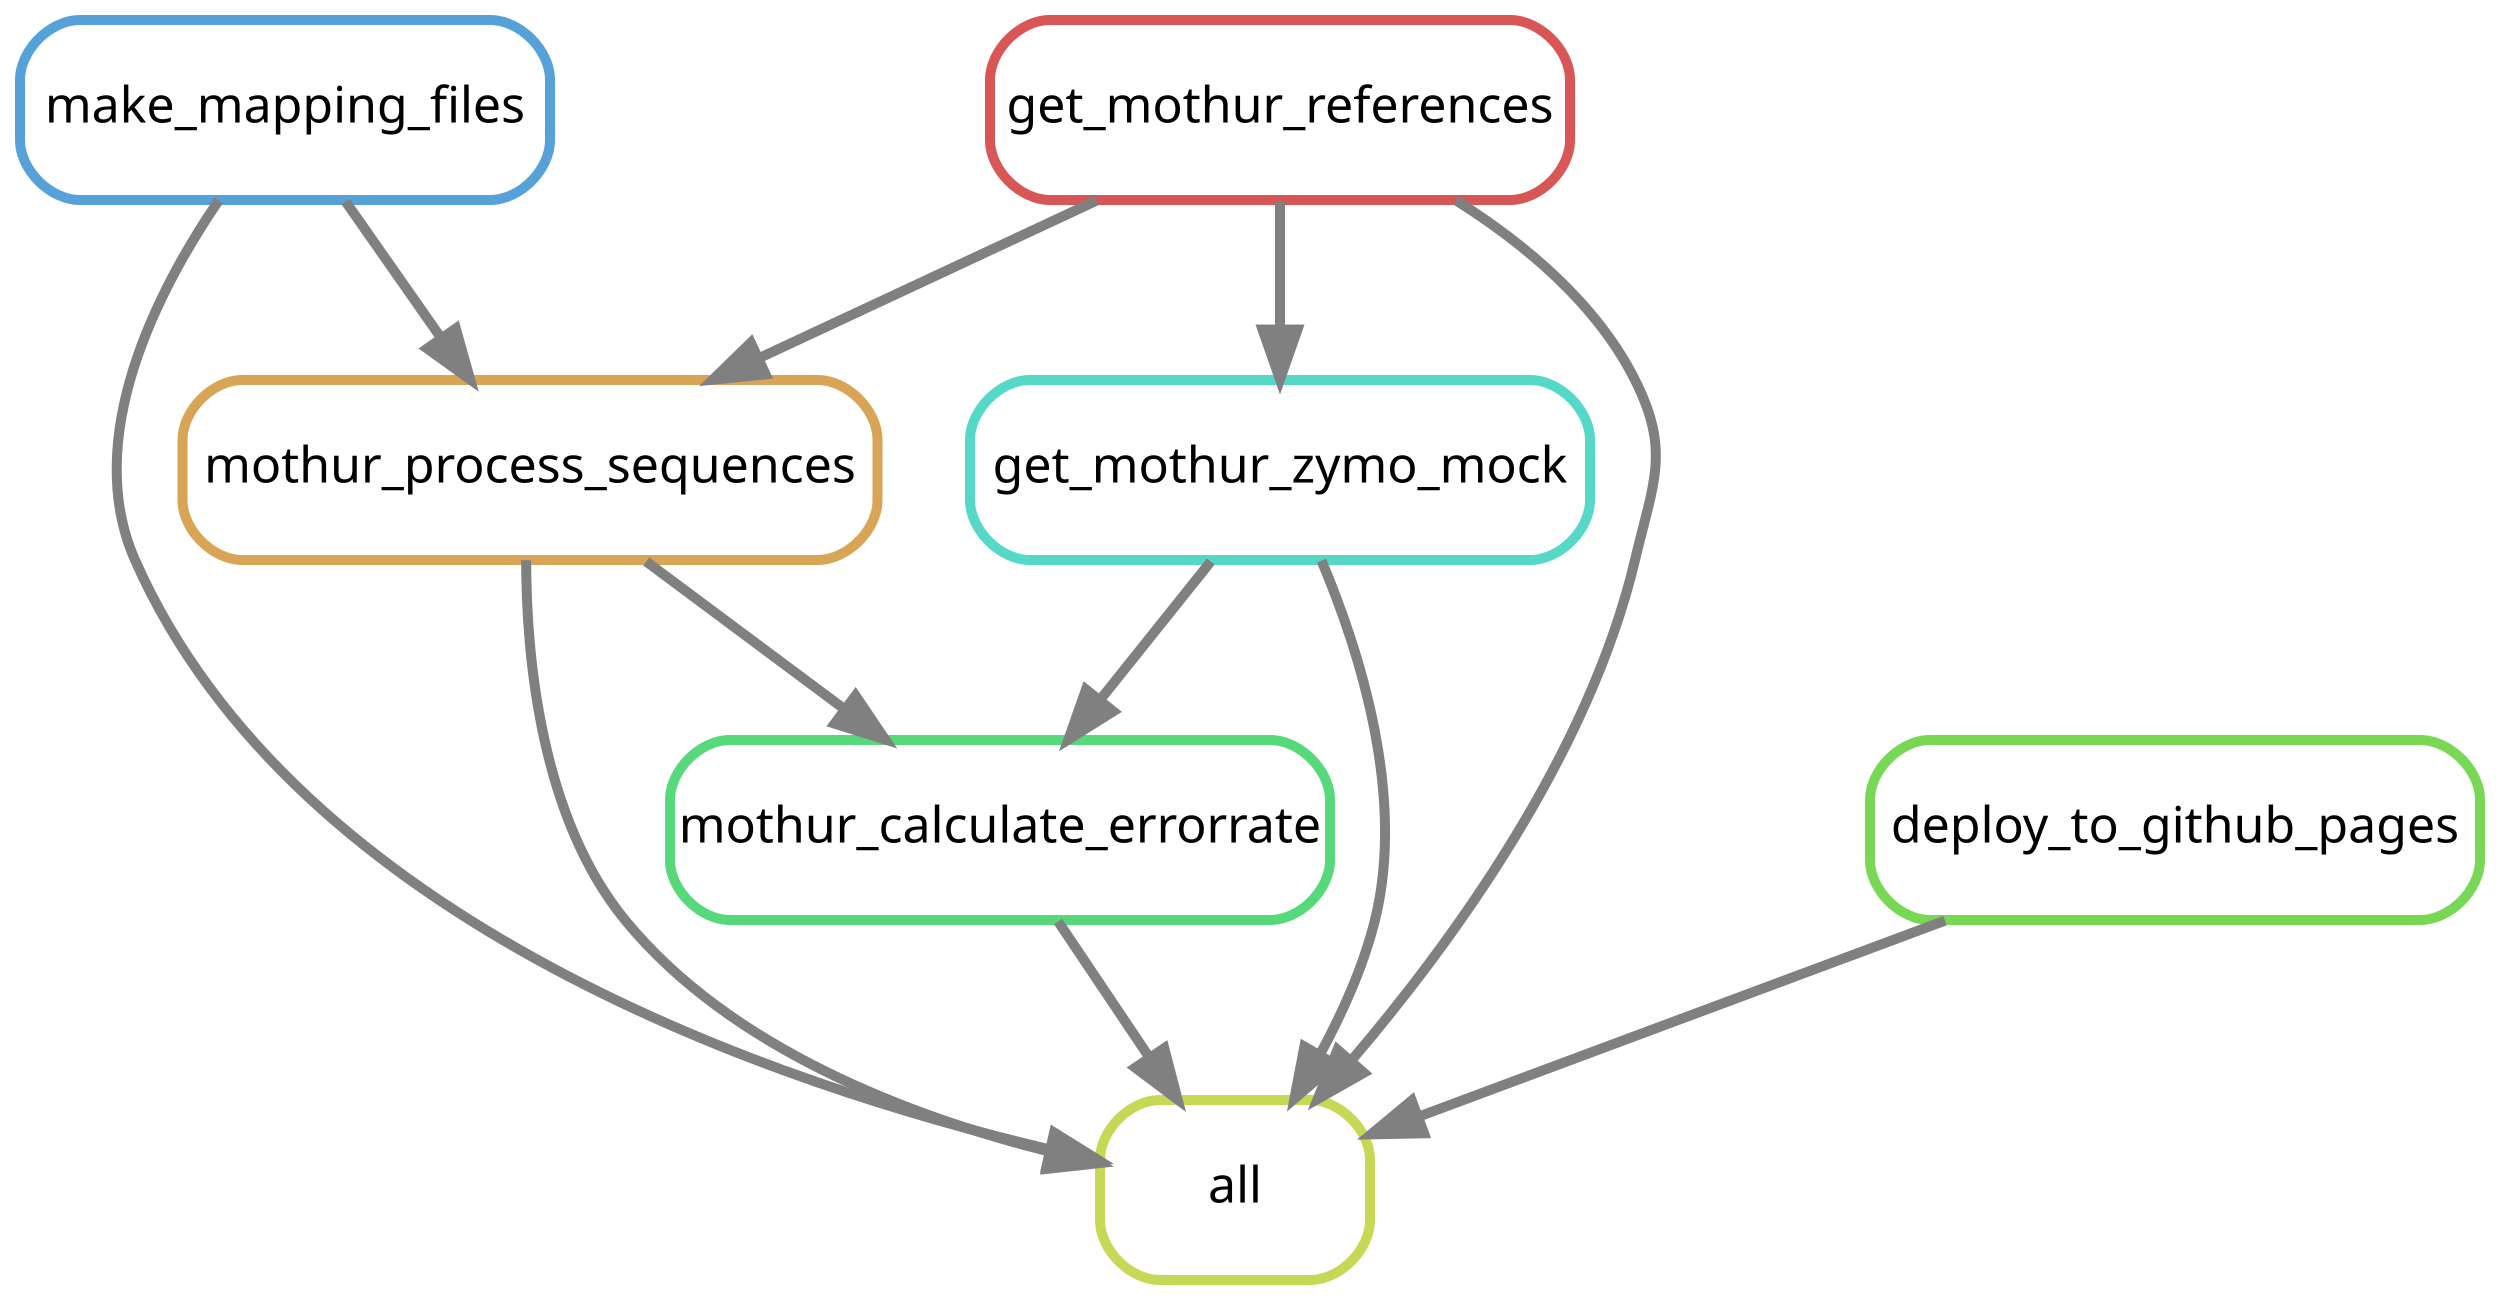
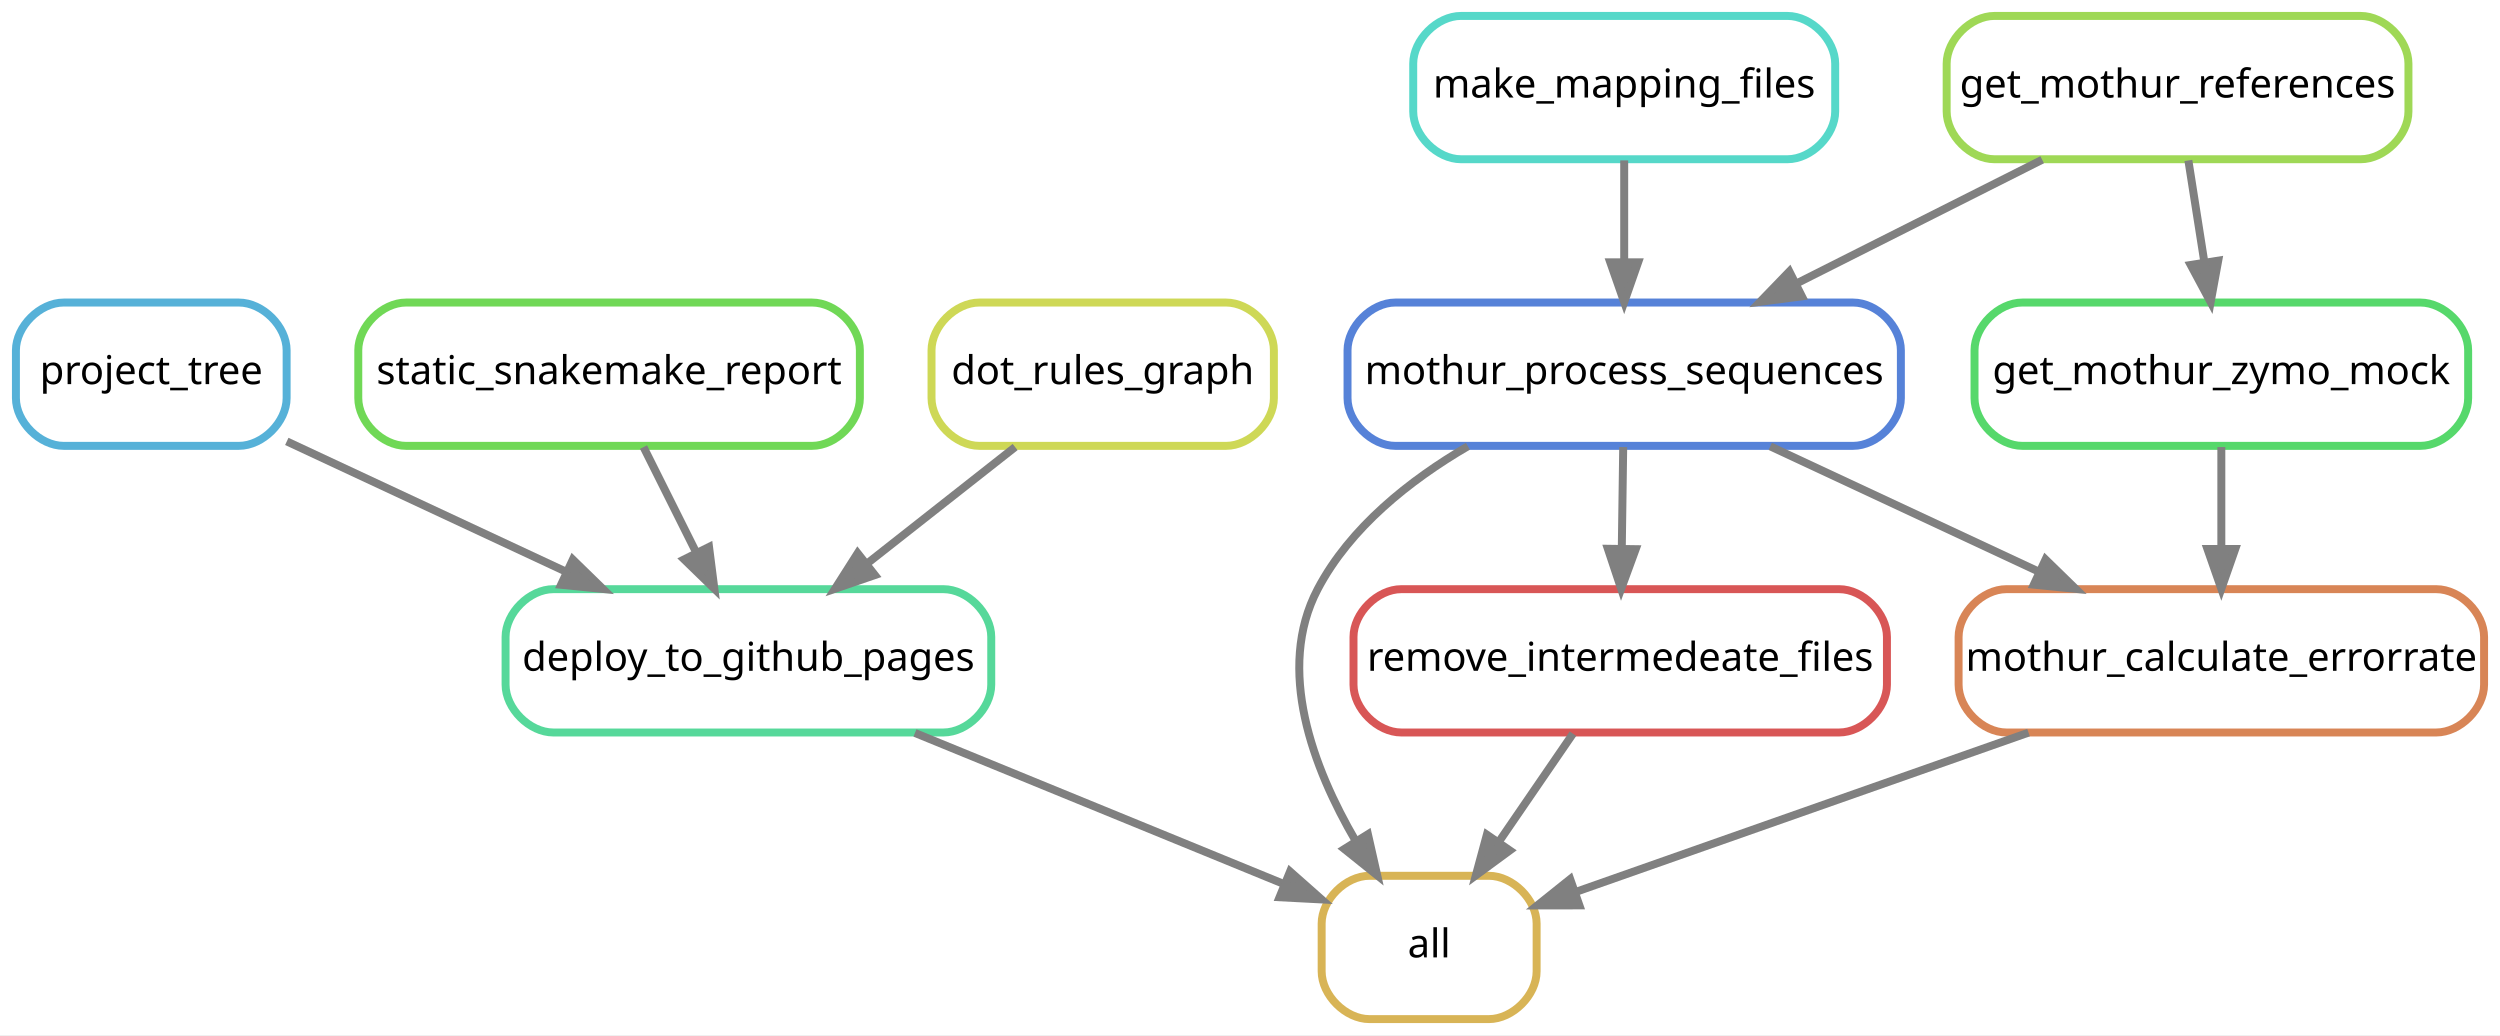
- <svg xmlns="http://www.w3.org/2000/svg" width="500pt" height="260pt" viewBox="0.00 0.00 500.00 260.00">
+ <svg xmlns="http://www.w3.org/2000/svg" width="628pt" height="260pt" viewBox="0.00 0.00 628.00 260.00">
  <g id="graph0" class="graph" transform="scale(1 1) rotate(0) translate(4 256)">
-     <polygon fill="white" stroke="none" points="-4,4 -4,-256 496,-256 496,4 -4,4" />
+     <polygon fill="white" stroke="none" points="-4,4 -4,-256 624,-256 624,4 -4,4" />
    <g id="node1" class="node">
-       <path fill="none" stroke="#c6d856" stroke-width="2" d="M258,-36C258,-36 228,-36 228,-36 222,-36 216,-30 216,-24 216,-24 216,-12 216,-12 216,-6 222,0 228,0 228,0 258,0 258,0 264,0 270,-6 270,-12 270,-12 270,-24 270,-24 270,-30 264,-36 258,-36" />
-       <text text-anchor="middle" x="243" y="-15.5" font-family="sans" font-size="10.00">all</text>
+       <path fill="none" stroke="#d8b456" stroke-width="2" d="M370,-36C370,-36 340,-36 340,-36 334,-36 328,-30 328,-24 328,-24 328,-12 328,-12 328,-6 334,0 340,0 340,0 370,0 370,0 376,0 382,-6 382,-12 382,-12 382,-24 382,-24 382,-30 376,-36 370,-36" />
+       <text text-anchor="middle" x="355" y="-15.5" font-family="sans" font-size="10.00">all</text>
    </g>
    <g id="node2" class="node">
-       <path fill="none" stroke="#56a2d8" stroke-width="2" d="M94,-252C94,-252 12,-252 12,-252 6,-252 0,-246 0,-240 0,-240 0,-228 0,-228 0,-222 6,-216 12,-216 12,-216 94,-216 94,-216 100,-216 106,-222 106,-228 106,-228 106,-240 106,-240 106,-246 100,-252 94,-252" />
-       <text text-anchor="middle" x="53" y="-231.5" font-family="sans" font-size="10.00">make_mapping_files</text>
+       <path fill="none" stroke="#56d89a" stroke-width="2" d="M233,-108C233,-108 135,-108 135,-108 129,-108 123,-102 123,-96 123,-96 123,-84 123,-84 123,-78 129,-72 135,-72 135,-72 233,-72 233,-72 239,-72 245,-78 245,-84 245,-84 245,-96 245,-96 245,-102 239,-108 233,-108" />
+       <text text-anchor="middle" x="184" y="-87.5" font-family="sans" font-size="10.00">deploy_to_github_pages</text>
+     </g>
+     <g id="edge1" class="edge">
+       <path fill="none" stroke="grey" stroke-width="2" d="M225.83,-71.88C254.19,-60.27 291.3,-45.08 318.47,-33.95" />
+       <polygon fill="grey" stroke="grey" stroke-width="2" points="320.06,-37.08 327.99,-30.06 317.41,-30.61 320.06,-37.08" />
+     </g>
+     <g id="node3" class="node">
+       <path fill="none" stroke="#56b1d8" stroke-width="2" d="M56,-180C56,-180 12,-180 12,-180 6,-180 0,-174 0,-168 0,-168 0,-156 0,-156 0,-150 6,-144 12,-144 12,-144 56,-144 56,-144 62,-144 68,-150 68,-156 68,-156 68,-168 68,-168 68,-174 62,-180 56,-180" />
+       <text text-anchor="middle" x="34" y="-159.5" font-family="sans" font-size="10.00">project_tree</text>
    </g>
    <g id="edge6" class="edge">
-       <path fill="none" stroke="grey" stroke-width="2" d="M39.75,-215.92C27.36,-197.75 12.26,-168.31 23,-144 55.18,-71.14 152.13,-38.78 205.97,-26.11" />
-       <polygon fill="grey" stroke="grey" stroke-width="2" points="206.82,-29.5 215.81,-23.89 205.29,-22.67 206.82,-29.5" />
+       <path fill="none" stroke="grey" stroke-width="2" d="M68.04,-145.12C88.85,-135.4 115.74,-122.85 138.39,-112.29" />
+       <polygon fill="grey" stroke="grey" stroke-width="2" points="139.89,-115.44 147.48,-108.04 136.93,-109.1 139.89,-115.44" />
+     </g>
+     <g id="node4" class="node">
+       <path fill="none" stroke="#70d856" stroke-width="2" d="M200,-180C200,-180 98,-180 98,-180 92,-180 86,-174 86,-168 86,-168 86,-156 86,-156 86,-150 92,-144 98,-144 98,-144 200,-144 200,-144 206,-144 212,-150 212,-156 212,-156 212,-168 212,-168 212,-174 206,-180 200,-180" />
+       <text text-anchor="middle" x="149" y="-159.5" font-family="sans" font-size="10.00">static_snakemake_report</text>
+     </g>
+     <g id="edge5" class="edge">
+       <path fill="none" stroke="grey" stroke-width="2" d="M157.65,-143.7C161.64,-135.73 166.45,-126.1 170.87,-117.26" />
+       <polygon fill="grey" stroke="grey" stroke-width="2" points="174.11,-118.61 175.45,-108.1 167.85,-115.48 174.11,-118.61" />
    </g>
    <g id="node5" class="node">
-       <path fill="none" stroke="#d8a456" stroke-width="2" d="M159.5,-180C159.5,-180 44.5,-180 44.5,-180 38.5,-180 32.5,-174 32.5,-168 32.5,-168 32.5,-156 32.5,-156 32.5,-150 38.5,-144 44.5,-144 44.5,-144 159.5,-144 159.5,-144 165.5,-144 171.5,-150 171.5,-156 171.5,-156 171.5,-168 171.5,-168 171.5,-174 165.5,-180 159.5,-180" />
-       <text text-anchor="middle" x="102" y="-159.5" font-family="sans" font-size="10.00">mothur_process_sequences</text>
+       <path fill="none" stroke="#ced856" stroke-width="2" d="M304,-180C304,-180 242,-180 242,-180 236,-180 230,-174 230,-168 230,-168 230,-156 230,-156 230,-150 236,-144 242,-144 242,-144 304,-144 304,-144 310,-144 316,-150 316,-156 316,-156 316,-168 316,-168 316,-174 310,-180 304,-180" />
+       <text text-anchor="middle" x="273" y="-159.5" font-family="sans" font-size="10.00">dot_rules_graph</text>
+     </g>
+     <g id="edge7" class="edge">
+       <path fill="none" stroke="grey" stroke-width="2" d="M251,-143.7C239.79,-134.88 226,-124.03 213.85,-114.47" />
+       <polygon fill="grey" stroke="grey" stroke-width="2" points="215.77,-111.54 205.75,-108.1 211.44,-117.04 215.77,-111.54" />
+     </g>
+     <g id="node6" class="node">
+       <path fill="none" stroke="#5682d8" stroke-width="2" d="M461.5,-180C461.5,-180 346.5,-180 346.5,-180 340.5,-180 334.5,-174 334.5,-168 334.5,-168 334.5,-156 334.5,-156 334.5,-150 340.5,-144 346.5,-144 346.5,-144 461.5,-144 461.5,-144 467.5,-144 473.5,-150 473.5,-156 473.5,-156 473.5,-168 473.5,-168 473.5,-174 467.5,-180 461.5,-180" />
+       <text text-anchor="middle" x="404" y="-159.5" font-family="sans" font-size="10.00">mothur_process_sequences</text>
+     </g>
+     <g id="edge4" class="edge">
+       <path fill="none" stroke="grey" stroke-width="2" d="M364.73,-143.9C350.13,-135.37 335.16,-123.51 327,-108 316.43,-87.88 325.85,-63.09 336.53,-44.78" />
+       <polygon fill="grey" stroke="grey" stroke-width="2" points="339.62,-46.44 341.96,-36.11 333.69,-42.73 339.62,-46.44" />
+     </g>
+     <g id="node9" class="node">
+       <path fill="none" stroke="#d88556" stroke-width="2" d="M608,-108C608,-108 500,-108 500,-108 494,-108 488,-102 488,-96 488,-96 488,-84 488,-84 488,-78 494,-72 500,-72 500,-72 608,-72 608,-72 614,-72 620,-78 620,-84 620,-84 620,-96 620,-96 620,-102 614,-108 608,-108" />
+       <text text-anchor="middle" x="554" y="-87.5" font-family="sans" font-size="10.00">mothur_calculate_errorrate</text>
+     </g>
+     <g id="edge11" class="edge">
+       <path fill="none" stroke="grey" stroke-width="2" d="M440.69,-143.88C461.02,-134.39 486.47,-122.51 508.1,-112.42" />
+       <polygon fill="grey" stroke="grey" stroke-width="2" points="509.84,-115.47 517.43,-108.07 506.88,-109.13 509.84,-115.47" />
+     </g>
+     <g id="node11" class="node">
+       <path fill="none" stroke="#d85656" stroke-width="2" d="M458,-108C458,-108 348,-108 348,-108 342,-108 336,-102 336,-96 336,-96 336,-84 336,-84 336,-78 342,-72 348,-72 348,-72 458,-72 458,-72 464,-72 470,-78 470,-84 470,-84 470,-96 470,-96 470,-102 464,-108 458,-108" />
+       <text text-anchor="middle" x="403" y="-87.5" font-family="sans" font-size="10.00">remove_intermedeate_files</text>
+     </g>
+     <g id="edge13" class="edge">
+       <path fill="none" stroke="grey" stroke-width="2" d="M403.75,-143.7C403.64,-135.98 403.51,-126.71 403.39,-118.11" />
+       <polygon fill="grey" stroke="grey" stroke-width="2" points="406.89,-118.05 403.24,-108.1 399.89,-118.15 406.89,-118.05" />
+     </g>
+     <g id="node7" class="node">
+       <path fill="none" stroke="#56d8c9" stroke-width="2" d="M445,-252C445,-252 363,-252 363,-252 357,-252 351,-246 351,-240 351,-240 351,-228 351,-228 351,-222 357,-216 363,-216 363,-216 445,-216 445,-216 451,-216 457,-222 457,-228 457,-228 457,-240 457,-240 457,-246 451,-252 445,-252" />
+       <text text-anchor="middle" x="404" y="-231.5" font-family="sans" font-size="10.00">make_mapping_files</text>
+     </g>
+     <g id="edge8" class="edge">
+       <path fill="none" stroke="grey" stroke-width="2" d="M404,-215.7C404,-207.98 404,-198.71 404,-190.11" />
+       <polygon fill="grey" stroke="grey" stroke-width="2" points="407.5,-190.1 404,-180.1 400.5,-190.1 407.5,-190.1" />
+     </g>
+     <g id="node8" class="node">
+       <path fill="none" stroke="#9fd856" stroke-width="2" d="M589,-252C589,-252 497,-252 497,-252 491,-252 485,-246 485,-240 485,-240 485,-228 485,-228 485,-222 491,-216 497,-216 497,-216 589,-216 589,-216 595,-216 601,-222 601,-228 601,-228 601,-240 601,-240 601,-246 595,-252 589,-252" />
+       <text text-anchor="middle" x="543" y="-231.5" font-family="sans" font-size="10.00">get_mothur_references</text>
    </g>
    <g id="edge9" class="edge">
-       <path fill="none" stroke="grey" stroke-width="2" d="M65.11,-215.7C70.87,-207.47 77.86,-197.48 84.21,-188.42" />
-       <polygon fill="grey" stroke="grey" stroke-width="2" points="87.16,-190.3 90.03,-180.1 81.42,-186.29 87.16,-190.3" />
+       <path fill="none" stroke="grey" stroke-width="2" d="M509,-215.88C490.4,-206.51 467.17,-194.81 447.29,-184.8" />
+       <polygon fill="grey" stroke="grey" stroke-width="2" points="448.64,-181.56 438.13,-180.19 445.49,-187.81 448.64,-181.56" />
    </g>
-     <g id="node3" class="node">
-       <path fill="none" stroke="#d85656" stroke-width="2" d="M298,-252C298,-252 206,-252 206,-252 200,-252 194,-246 194,-240 194,-240 194,-228 194,-228 194,-222 200,-216 206,-216 206,-216 298,-216 298,-216 304,-216 310,-222 310,-228 310,-228 310,-240 310,-240 310,-246 304,-252 298,-252" />
-       <text text-anchor="middle" x="252" y="-231.5" font-family="sans" font-size="10.00">get_mothur_references</text>
+     <g id="node10" class="node">
+       <path fill="none" stroke="#56d86b" stroke-width="2" d="M604,-180C604,-180 504,-180 504,-180 498,-180 492,-174 492,-168 492,-168 492,-156 492,-156 492,-150 498,-144 504,-144 504,-144 604,-144 604,-144 610,-144 616,-150 616,-156 616,-156 616,-168 616,-168 616,-174 610,-180 604,-180" />
+       <text text-anchor="middle" x="554" y="-159.5" font-family="sans" font-size="10.00">get_mothur_zymo_mock</text>
    </g>
-     <g id="edge1" class="edge">
-       <path fill="none" stroke="grey" stroke-width="2" d="M287.17,-215.94C300.98,-207.25 315.35,-195.26 323,-180 330.17,-165.7 326.68,-159.57 323,-144 313.84,-105.19 286.52,-67.63 266.34,-43.98" />
-       <polygon fill="grey" stroke="grey" stroke-width="2" points="268.77,-41.44 259.55,-36.22 263.5,-46.05 268.77,-41.44" />
+     <g id="edge12" class="edge">
+       <path fill="none" stroke="grey" stroke-width="2" d="M545.72,-215.7C546.93,-207.98 548.39,-198.71 549.74,-190.11" />
+       <polygon fill="grey" stroke="grey" stroke-width="2" points="553.22,-190.53 551.31,-180.1 546.3,-189.44 553.22,-190.53" />
    </g>
-     <g id="node4" class="node">
-       <path fill="none" stroke="#56d8c9" stroke-width="2" d="M302,-180C302,-180 202,-180 202,-180 196,-180 190,-174 190,-168 190,-168 190,-156 190,-156 190,-150 196,-144 202,-144 202,-144 302,-144 302,-144 308,-144 314,-150 314,-156 314,-156 314,-168 314,-168 314,-174 308,-180 302,-180" />
-       <text text-anchor="middle" x="252" y="-159.5" font-family="sans" font-size="10.00">get_mothur_zymo_mock</text>
+     <g id="edge3" class="edge">
+       <path fill="none" stroke="grey" stroke-width="2" d="M505.57,-71.97C470.44,-59.61 423.64,-43.15 391.6,-31.87" />
+       <polygon fill="grey" stroke="grey" stroke-width="2" points="392.75,-28.57 382.16,-28.55 390.43,-35.17 392.75,-28.57" />
    </g>
-     <g id="edge7" class="edge">
-       <path fill="none" stroke="grey" stroke-width="2" d="M252,-215.7C252,-207.98 252,-198.71 252,-190.11" />
-       <polygon fill="grey" stroke="grey" stroke-width="2" points="255.5,-190.1 252,-180.1 248.5,-190.1 255.5,-190.1" />
-     </g>
-     <g id="edge8" class="edge">
-       <path fill="none" stroke="grey" stroke-width="2" d="M215.31,-215.88C194.98,-206.39 169.53,-194.51 147.9,-184.42" />
-       <polygon fill="grey" stroke="grey" stroke-width="2" points="149.12,-181.13 138.57,-180.07 146.16,-187.47 149.12,-181.13" />
-     </g>
-     <g id="edge5" class="edge">
-       <path fill="none" stroke="grey" stroke-width="2" d="M260.3,-143.86C267.91,-125.88 277.16,-96.84 271,-72 268.71,-62.75 264.47,-53.34 259.98,-45.07" />
-       <polygon fill="grey" stroke="grey" stroke-width="2" points="262.93,-43.17 254.89,-36.28 256.87,-46.68 262.93,-43.17" />
-     </g>
-     <g id="node6" class="node">
-       <path fill="none" stroke="#56d87b" stroke-width="2" d="M250,-108C250,-108 142,-108 142,-108 136,-108 130,-102 130,-96 130,-96 130,-84 130,-84 130,-78 136,-72 142,-72 142,-72 250,-72 250,-72 256,-72 262,-78 262,-84 262,-84 262,-96 262,-96 262,-102 256,-108 250,-108" />
-       <text text-anchor="middle" x="196" y="-87.5" font-family="sans" font-size="10.00">mothur_calculate_errorrate</text>
-     </g>
-     <g id="edge11" class="edge">
-       <path fill="none" stroke="grey" stroke-width="2" d="M238.16,-143.7C231.51,-135.39 223.42,-125.28 216.11,-116.14" />
-       <polygon fill="grey" stroke="grey" stroke-width="2" points="218.66,-113.73 209.68,-108.1 213.2,-118.1 218.66,-113.73" />
+     <g id="edge10" class="edge">
+       <path fill="none" stroke="grey" stroke-width="2" d="M554,-143.7C554,-135.98 554,-126.71 554,-118.11" />
+       <polygon fill="grey" stroke="grey" stroke-width="2" points="557.5,-118.1 554,-108.1 550.5,-118.1 557.5,-118.1" />
    </g>
    <g id="edge2" class="edge">
-       <path fill="none" stroke="grey" stroke-width="2" d="M101.23,-143.96C101.26,-124.45 104.19,-92.54 121,-72 142.13,-46.17 178.29,-32.61 205.77,-25.7" />
-       <polygon fill="grey" stroke="grey" stroke-width="2" points="206.88,-29.04 215.83,-23.37 205.3,-22.22 206.88,-29.04" />
-     </g>
-     <g id="edge10" class="edge">
-       <path fill="none" stroke="grey" stroke-width="2" d="M125.24,-143.7C137.19,-134.8 151.92,-123.82 164.85,-114.2" />
-       <polygon fill="grey" stroke="grey" stroke-width="2" points="167.1,-116.88 173.03,-108.1 162.92,-111.27 167.1,-116.88" />
-     </g>
-     <g id="edge4" class="edge">
-       <path fill="none" stroke="grey" stroke-width="2" d="M207.62,-71.7C213.14,-63.47 219.85,-53.48 225.93,-44.42" />
-       <polygon fill="grey" stroke="grey" stroke-width="2" points="228.85,-46.36 231.52,-36.1 223.04,-42.46 228.85,-46.36" />
-     </g>
-     <g id="node7" class="node">
-       <path fill="none" stroke="#78d856" stroke-width="2" d="M480,-108C480,-108 382,-108 382,-108 376,-108 370,-102 370,-96 370,-96 370,-84 370,-84 370,-78 376,-72 382,-72 382,-72 480,-72 480,-72 486,-72 492,-78 492,-84 492,-84 492,-96 492,-96 492,-102 486,-108 480,-108" />
-       <text text-anchor="middle" x="431" y="-87.5" font-family="sans" font-size="10.00">deploy_to_github_pages</text>
-     </g>
-     <g id="edge3" class="edge">
-       <path fill="none" stroke="grey" stroke-width="2" d="M385.01,-71.88C352.68,-59.84 310,-43.95 279.9,-32.74" />
-       <polygon fill="grey" stroke="grey" stroke-width="2" points="280.8,-29.34 270.2,-29.13 278.35,-35.9 280.8,-29.34" />
+       <path fill="none" stroke="grey" stroke-width="2" d="M391.13,-71.7C385.5,-63.47 378.65,-53.48 372.43,-44.42" />
+       <polygon fill="grey" stroke="grey" stroke-width="2" points="375.27,-42.37 366.73,-36.1 369.5,-46.33 375.27,-42.37" />
    </g>
  </g>
</svg>
